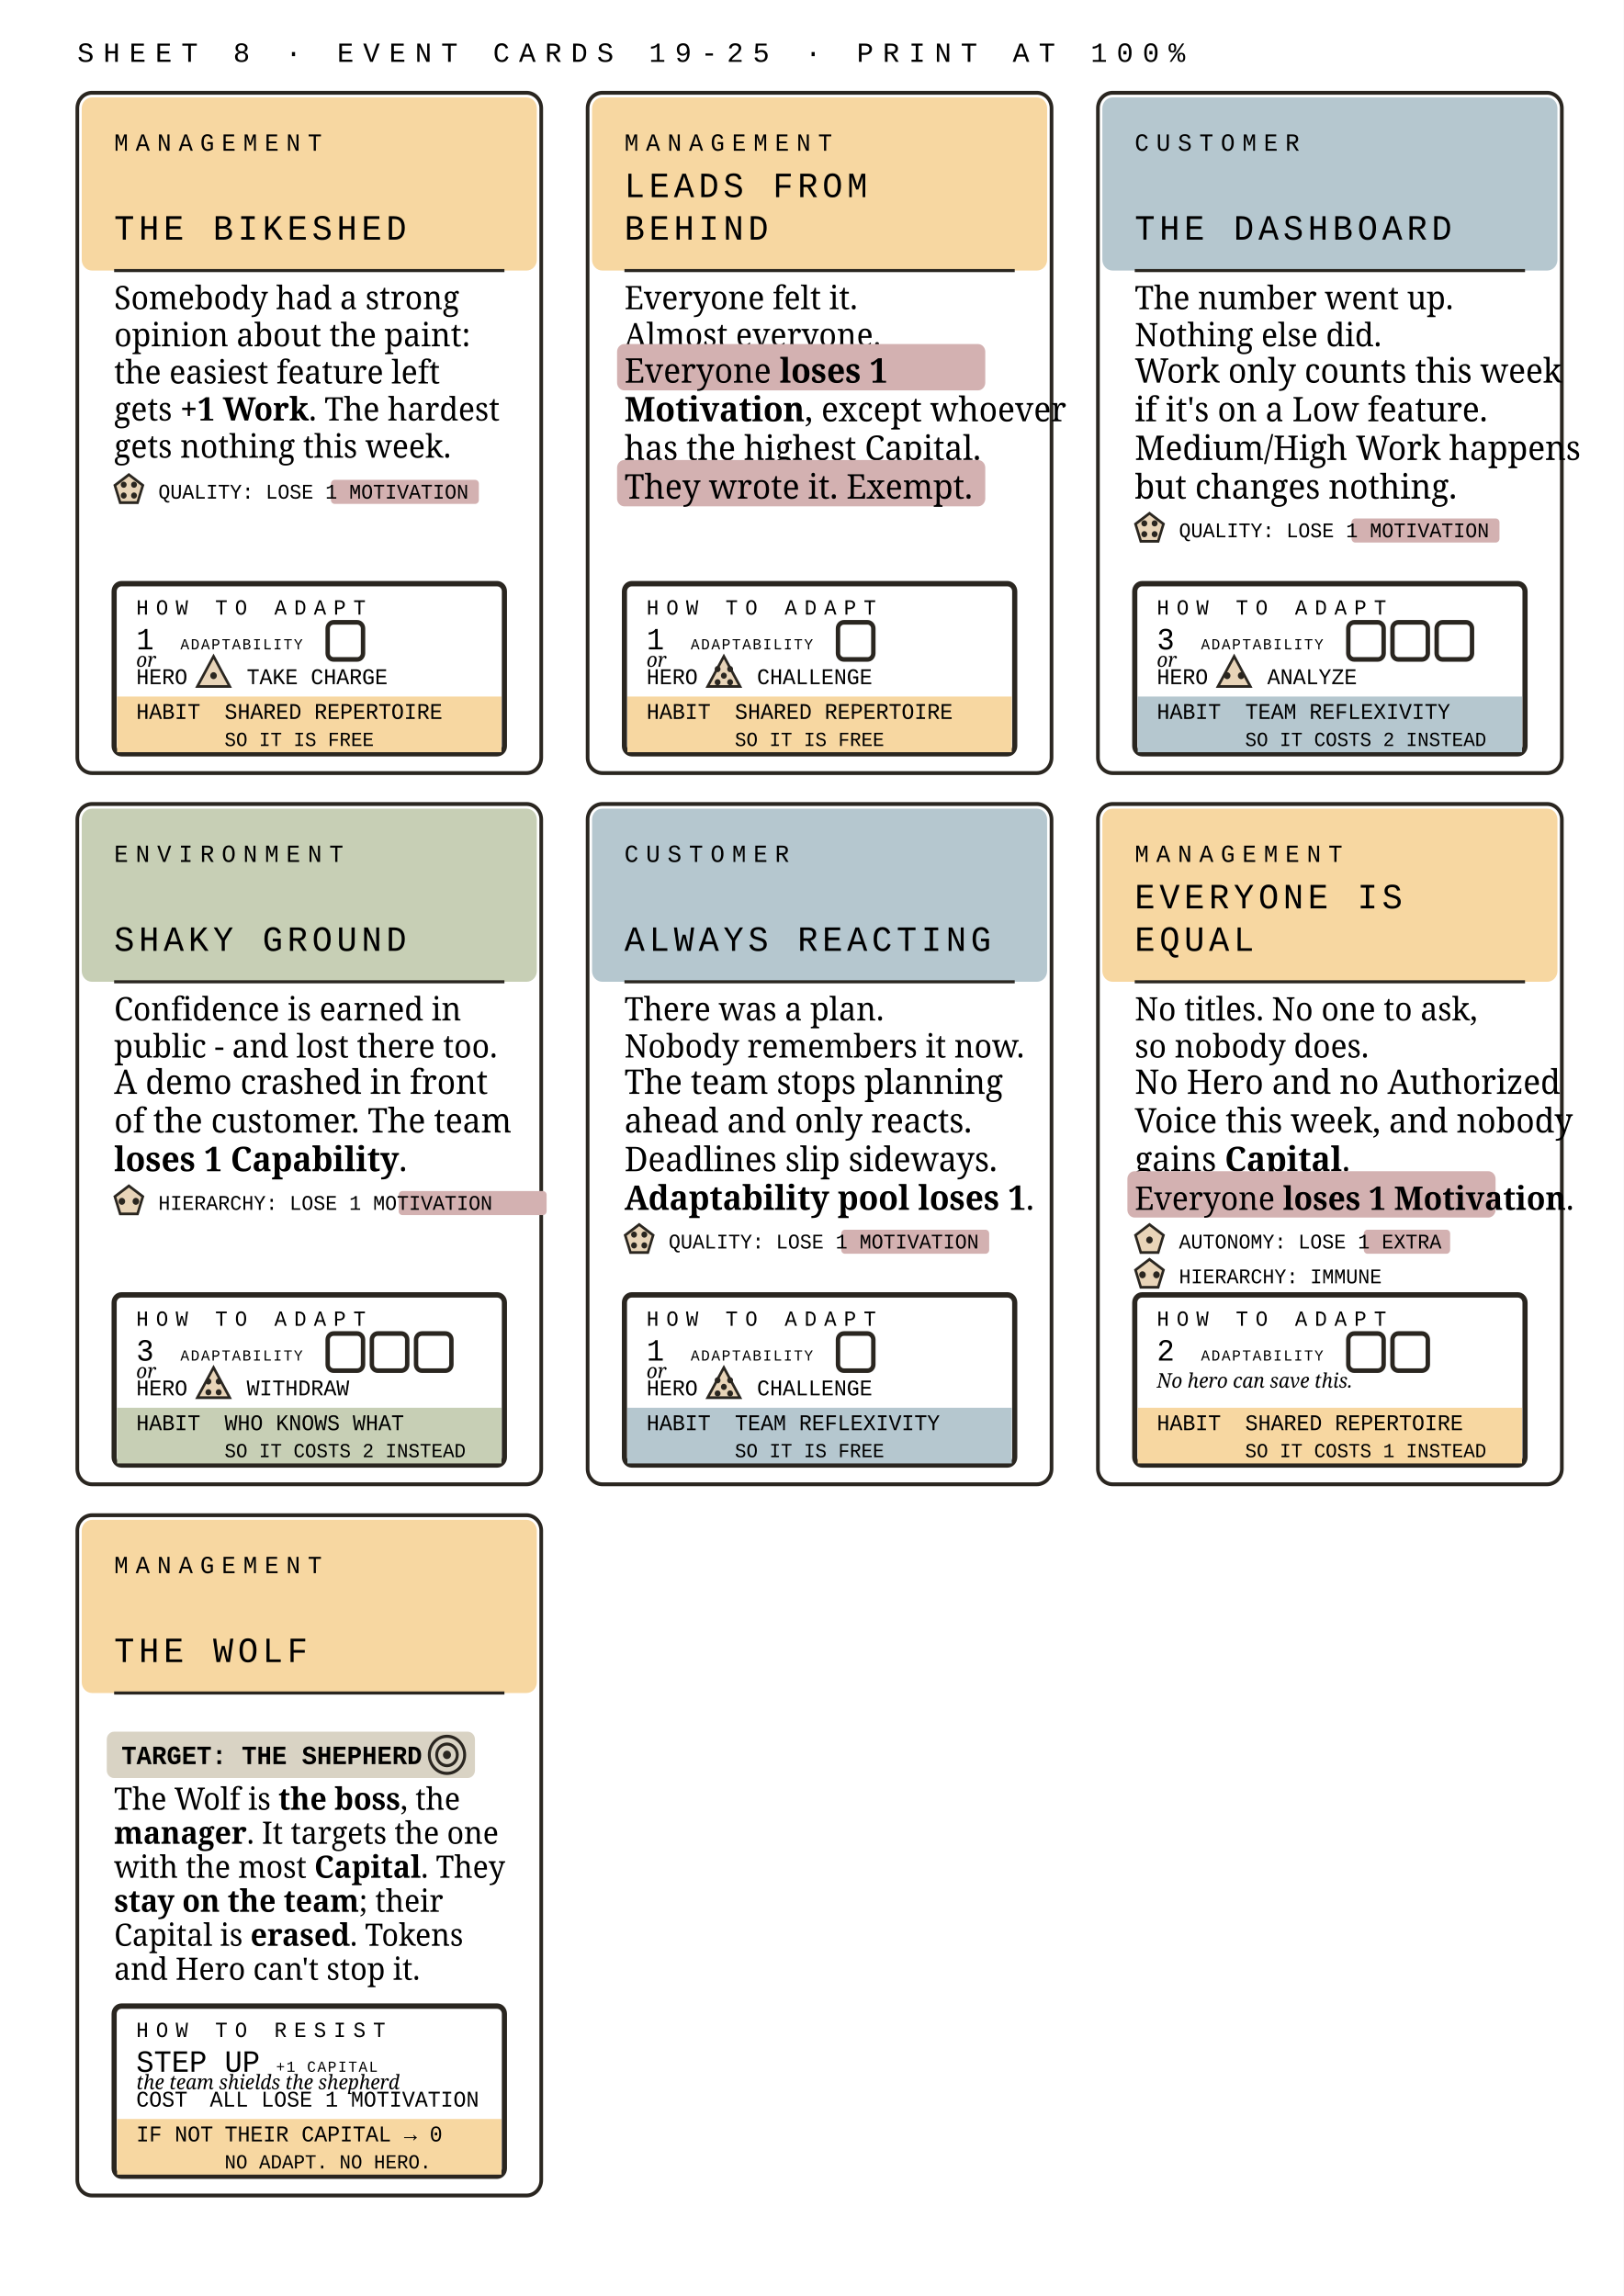
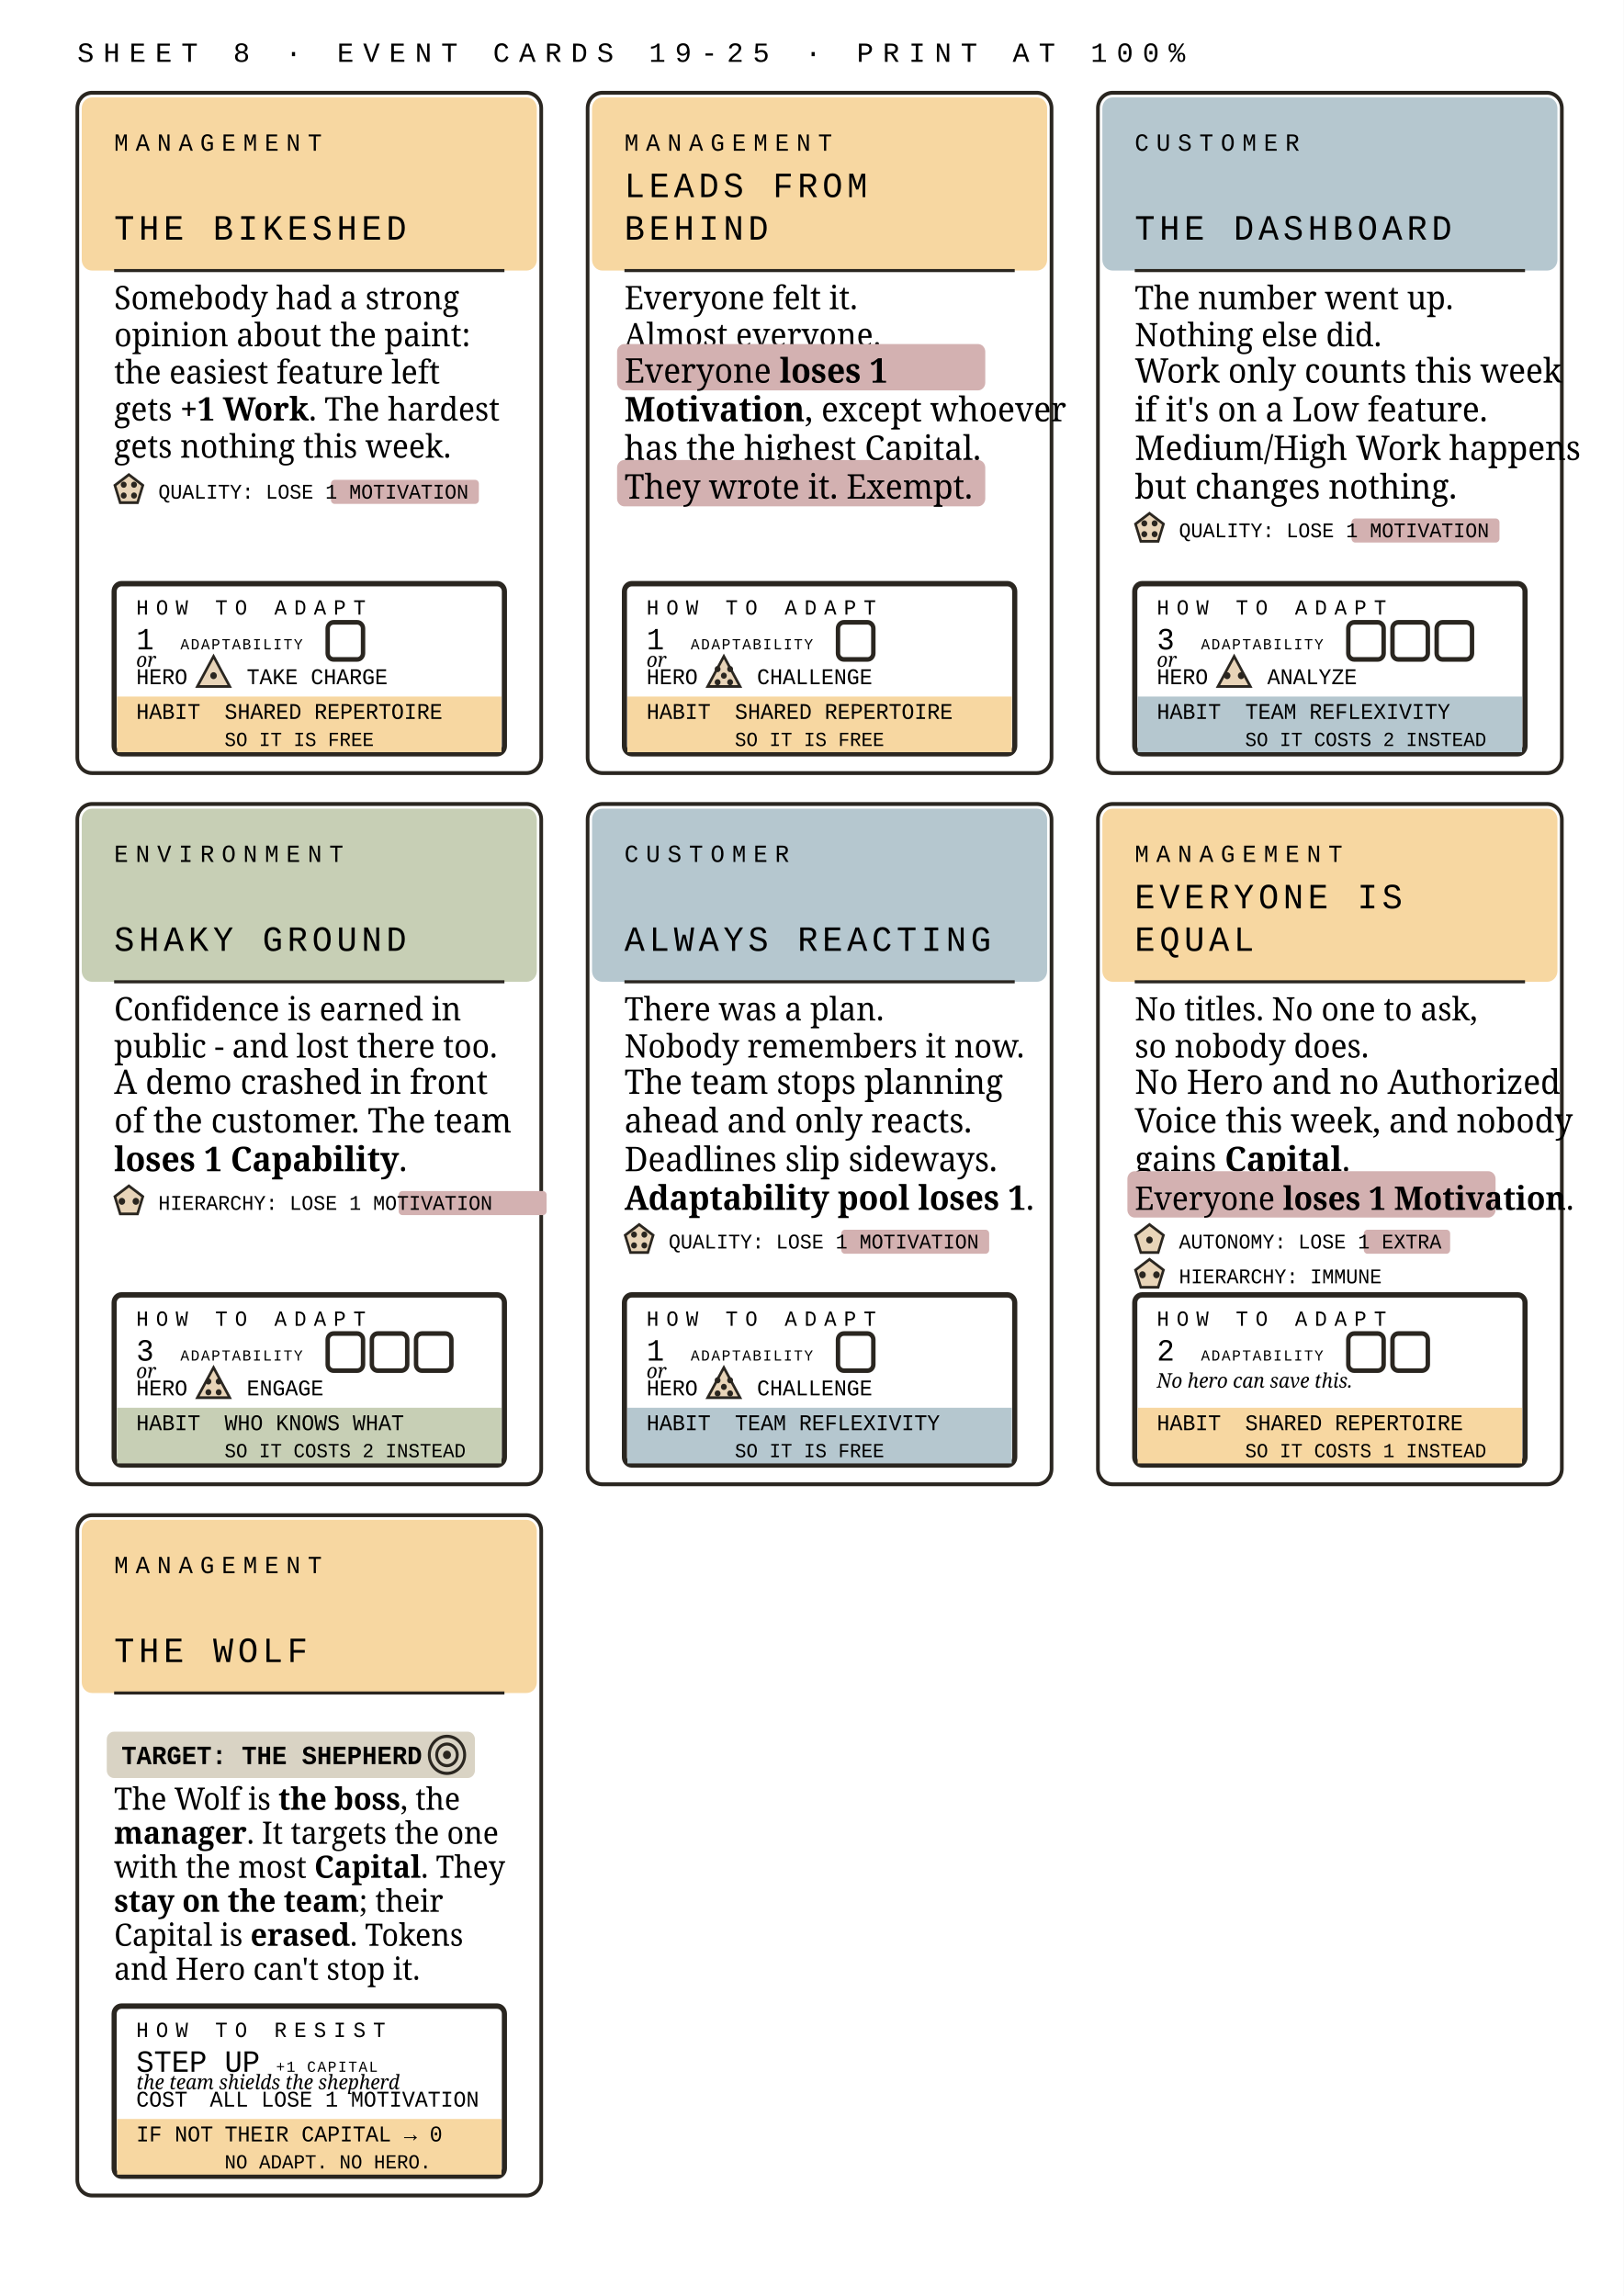
<svg xmlns="http://www.w3.org/2000/svg" width="210mm" height="297mm" viewBox="0 0 210 297">
  <style>
  .s { font-family:"EB Garamond",Garamond,Georgia,serif; fill:#000000; }
  .m { font-family:"IBM Plex Mono","Courier New",monospace; fill:#000000; }
  .c { fill:none; stroke:#2A2620; stroke-width:.5; }
  .h { stroke:#2A2620; stroke-width:.4; fill:none; }
  .w { fill:none; stroke:#2A2620; stroke-width:.7; }
  .q { fill:#000000; }
  .lb { font-family:"IBM Plex Mono","Courier New",monospace; font-size:2.9px; fill:#000000; }
  .vl { font-family:"IBM Plex Mono","Courier New",monospace; font-size:2.9px; fill:#000000; }
  .ic { fill:#E8D4B8; stroke:#2A2620; stroke-width:.35; }
  .pip { fill:#2A2620; stroke:none; }
  .trust { fill:#000000; }
  .capab { fill:#000000; }
  .shpra { fill:#000000; }
  .adapt { fill:#000000; }
  /* header tint = the Ledger row that answers this category */
  .cat-ppl  { fill:#D3CEDF; }
  .cat-env  { fill:#C7CFB5; }
  .cat-mgmt { fill:#F7D7A1; }
  .cat-cust { fill:#B5C7CF; }
</style>
  <defs>
    <g id="i-base">
      <rect x="-2.1" y="-2.1" width="4.2" height="4.2" rx=".3" class="ic" />
    </g>
    <g id="i-head">
      <polygon points="0,-2.5 2.2,1.4 -2.2,1.4" class="ic" />
    </g>
    <g id="i-item">
      <polygon points="0,-2.6 2.6,0 0,2.6 -2.6,0" class="ic" />
    </g>
    <g id="i-torso">
      <polygon points="0,-2 1.9,-.62 1.18,1.62 -1.18,1.62 -1.9,-.62" class="ic" />
    </g>
    <g id="q1">
      <circle cx="0" cy="0" r=".45" class="pip" />
    </g>
    <g id="q2">
      <circle cx="-.95" cy="0" r=".45" class="pip" />
      <circle cx=".95" cy="0" r=".45" class="pip" />
    </g>
    <g id="q3">
      <circle cx="0" cy="-.95" r=".45" class="pip" />
      <circle cx="-.95" cy=".8" r=".45" class="pip" />
      <circle cx=".95" cy=".8" r=".45" class="pip" />
    </g>
    <g id="q4">
      <circle cx="-.7" cy="-.7" r=".4" class="pip" />
      <circle cx=".7" cy="-.7" r=".4" class="pip" />
      <circle cx="-.7" cy=".7" r=".4" class="pip" />
      <circle cx=".7" cy=".7" r=".4" class="pip" />
    </g>
    <g id="q5">
      <circle cx="-.85" cy="-.85" r=".4" class="pip" />
      <circle cx=".85" cy="-.85" r=".4" class="pip" />
      <circle cx="0" cy="0" r=".4" class="pip" />
      <circle cx="-.85" cy=".85" r=".4" class="pip" />
      <circle cx=".85" cy=".85" r=".4" class="pip" />
    </g>
    <g id="bikeshed" transform="scale(.952381,1)">
      <rect x=".6" y=".6" width="61.8" height="22.4" rx="1.4" class="cat-mgmt" />
      <rect width="63" height="88" rx="2" class="c" />
      <text x="5" y="7.5" class="m q" font-size="3.2" letter-spacing="1">MANAGEMENT</text>
      <text x="5" y="19" class="m" font-size="4.6" letter-spacing=".6">THE BIKESHED</text>
      <line x1="5" y1="23" x2="58" y2="23" class="h" stroke-width=".7" />
      <text x="5" y="28" class="s" font-size="4.2">Somebody had a strong</text>
      <text x="5" y="32.8" class="s" font-size="4.2">opinion about the paint:</text>
      <text x="5" y="37.6" class="s" font-size="4.2">the easiest feature left</text>
      <text x="5" y="42.4" class="s" font-size="4.2">gets <tspan font-weight="bold">+1 Work</tspan>. The hardest</text>
      <text x="5" y="47.2" class="s" font-size="4.2">gets nothing this week.</text>
      <g transform="translate(0,9.5)">
        <g transform="translate(7,41.9)">
          <use href="#i-torso" />
          <use href="#q4" />
        </g>
        <rect x="34.44" y="40.57" width="20.09" height="3.11" rx=".5" fill="#D3B1B1" />
        <text x="11" y="43" class="m" font-size="2.7">QUALITY: LOSE 1 MOTIVATION</text>
        <rect x="5" y="54" width="53" height="22" rx="1" class="w" />
        <text x="8" y="58" class="m q" font-size="2.8" letter-spacing="1">HOW TO ADAPT</text>
        <text x="8" y="62.5" class="m" font-size="4">1</text>
        <text x="14" y="62.5" class="m q" font-size="2" letter-spacing=".2">ADAPTABILITY</text>
        <text x="8" y="64.75" class="s q" font-size="2.6" font-style="italic">or</text>
        <rect x="5.4" y="68.6" width="52.2" height="7.2" class="cat-mgmt" />
        <text x="8" y="67" class="lb">HERO</text>
        <g transform="translate(18.5,65.9)">
          <use href="#i-head" />
          <use href="#q1" />
        </g>
        <text x="23" y="67" class="vl">TAKE CHARGE</text>
        <text x="8" y="71.5" class="lb">HABIT</text>
        <text x="20" y="71.5" class="vl shpra">SHARED REPERTOIRE</text>
        <text x="20" y="75" class="m" font-size="2.6">SO IT IS FREE</text>
        <use href="#cost1" />
      </g>
    </g>
    <g id="leadsbehind" transform="scale(.952381,1)">
      <rect x=".6" y=".6" width="61.8" height="22.4" rx="1.4" class="cat-mgmt" />
      <rect width="63" height="88" rx="2" class="c" />
      <text x="5" y="7.5" class="m q" font-size="3.2" letter-spacing="1">MANAGEMENT</text>
      <text x="5" y="13.5" class="m" font-size="4.6" letter-spacing=".6">LEADS FROM</text>
      <text x="5" y="19" class="m" font-size="4.6" letter-spacing=".6">BEHIND</text>
      <line x1="5" y1="23" x2="58" y2="23" class="h" stroke-width=".7" />
      <text x="5" y="28" class="s" font-size="4.2">Everyone felt it.</text>
      <text x="5" y="32.8" class="s" font-size="4.2">Almost everyone.</text>
      <g transform="translate(0,9.5)">
        <rect x="4" y="23" width="50" height="6" rx="1" fill="#D3B1B1" />
        <text x="5" y="28" class="s" font-size="4.4">Everyone <tspan font-weight="bold">loses 1</tspan>
        </text>
        <text x="5" y="33" class="s" font-size="4.4">
          <tspan font-weight="bold">Motivation</tspan>, except whoever</text>
        <text x="5" y="38" class="s" font-size="4.4">has the highest Capital.</text>
        <rect x="4" y="38" width="50" height="6" rx="1" fill="#D3B1B1" />
        <text x="5" y="43" class="s" font-size="4.4">They wrote it. Exempt.</text>
        <rect x="5" y="54" width="53" height="22" rx="1" class="w" />
        <text x="8" y="58" class="m q" font-size="2.8" letter-spacing="1">HOW TO ADAPT</text>
        <text x="8" y="62.5" class="m" font-size="4">1</text>
        <text x="14" y="62.5" class="m q" font-size="2" letter-spacing=".2">ADAPTABILITY</text>
        <text x="8" y="64.75" class="s q" font-size="2.6" font-style="italic">or</text>
        <rect x="5.4" y="68.6" width="52.2" height="7.2" class="cat-mgmt" />
        <text x="8" y="67" class="lb">HERO</text>
        <g transform="translate(18.5,65.9)">
          <use href="#i-head" />
          <use href="#q5" />
        </g>
        <text x="23" y="67" class="vl">CHALLENGE</text>
        <text x="8" y="71.5" class="lb">HABIT</text>
        <text x="20" y="71.5" class="vl shpra">SHARED REPERTOIRE</text>
        <text x="20" y="75" class="m" font-size="2.6">SO IT IS FREE</text>
        <use href="#cost1" />
      </g>
    </g>
    <g id="dashboard" transform="scale(.952381,1)">
      <rect x=".6" y=".6" width="61.8" height="22.4" rx="1.4" class="cat-cust" />
      <rect width="63" height="88" rx="2" class="c" />
      <text x="5" y="7.5" class="m q" font-size="3.2" letter-spacing="1">CUSTOMER</text>
      <text x="5" y="19" class="m" font-size="4.6" letter-spacing=".6">THE DASHBOARD</text>
      <line x1="5" y1="23" x2="58" y2="23" class="h" stroke-width=".7" />
      <text x="5" y="28" class="s" font-size="4.2">The number went up.</text>
      <text x="5" y="32.8" class="s" font-size="4.2">Nothing else did.</text>
      <g transform="translate(0,9.5)">
        <text x="5" y="28" class="s" font-size="4.4">Work only counts this week</text>
        <text x="5" y="33" class="s" font-size="4.4">if it's on a Low feature.</text>
        <text x="5" y="38" class="s" font-size="4.4">Medium/High Work happens</text>
        <text x="5" y="43" class="s" font-size="4.4">but changes nothing.</text>
        <g transform="translate(7,46.9)">
          <use href="#i-torso" />
          <use href="#q4" />
        </g>
        <rect x="34.44" y="45.57" width="20.09" height="3.11" rx=".5" fill="#D3B1B1" />
        <text x="11" y="48" class="m" font-size="2.7">QUALITY: LOSE 1 MOTIVATION</text>
        <rect x="5" y="54" width="53" height="22" rx="1" class="w" />
        <text x="8" y="58" class="m q" font-size="2.8" letter-spacing="1">HOW TO ADAPT</text>
        <text x="8" y="62.5" class="m" font-size="4">3</text>
        <text x="14" y="62.5" class="m q" font-size="2" letter-spacing=".2">ADAPTABILITY</text>
        <text x="8" y="64.75" class="s q" font-size="2.6" font-style="italic">or</text>
        <rect x="5.4" y="68.6" width="52.2" height="7.2" class="cat-cust" />
        <text x="8" y="67" class="lb">HERO</text>
        <g transform="translate(18.5,65.9)">
          <use href="#i-head" />
          <use href="#q2" />
        </g>
        <text x="23" y="67" class="vl">ANALYZE</text>
        <text x="8" y="71.5" class="lb">HABIT</text>
        <text x="20" y="71.5" class="vl adapt">TEAM REFLEXIVITY</text>
        <text x="20" y="75" class="m" font-size="2.6">SO IT COSTS 2 INSTEAD</text>
        <use href="#cost3" />
      </g>
    </g>
    <g id="confidence" transform="scale(.952381,1)">
      <rect x=".6" y=".6" width="61.8" height="22.4" rx="1.4" class="cat-env" />
      <rect width="63" height="88" rx="2" class="c" />
      <text x="5" y="7.5" class="m q" font-size="3.2" letter-spacing="1">ENVIRONMENT</text>
      <text x="5" y="19" class="m" font-size="4.6" letter-spacing=".6">SHAKY GROUND</text>
      <line x1="5" y1="23" x2="58" y2="23" class="h" stroke-width=".7" />
      <text x="5" y="28" class="s" font-size="4.2">Confidence is earned in</text>
      <text x="5" y="32.8" class="s" font-size="4.2">public - and lost there too.</text>
      <g transform="translate(0,9.5)">
        <text x="5" y="28" class="s" font-size="4.4">A demo crashed in front</text>
        <text x="5" y="33" class="s" font-size="4.4">of the customer. The team</text>
        <text x="5" y="38" class="s" font-size="4.4">
          <tspan font-weight="bold">loses 1 Capability</tspan>.</text>
        <g transform="translate(7,41.9)">
          <use href="#i-torso" />
          <use href="#q2" />
        </g>
        <rect x="43.64" y="40.57" width="20.09" height="3.11" rx=".5" fill="#D3B1B1" />
        <text x="11" y="43" class="m" font-size="2.7">HIERARCHY: LOSE 1 MOTIVATION</text>
        <rect x="5" y="54" width="53" height="22" rx="1" class="w" />
        <text x="8" y="58" class="m q" font-size="2.8" letter-spacing="1">HOW TO ADAPT</text>
        <text x="8" y="62.5" class="m" font-size="4">3</text>
        <text x="14" y="62.5" class="m q" font-size="2" letter-spacing=".2">ADAPTABILITY</text>
        <text x="8" y="64.75" class="s q" font-size="2.6" font-style="italic">or</text>
        <rect x="5.4" y="68.6" width="52.2" height="7.2" class="cat-env" />
        <text x="8" y="67" class="lb">HERO</text>
        <g transform="translate(18.5,65.9)">
          <use href="#i-head" />
          <use href="#q4" />
        </g>
-         <text x="23" y="67" class="vl">WITHDRAW</text>
+         <text x="23" y="67" class="vl">ENGAGE</text>
        <text x="8" y="71.5" class="lb">HABIT</text>
        <text x="20" y="71.5" class="vl capab">WHO KNOWS WHAT</text>
        <text x="20" y="75" class="m" font-size="2.6">SO IT COSTS 2 INSTEAD</text>
        <use href="#cost3" />
      </g>
    </g>
    <g id="reacting" transform="scale(.952381,1)">
      <rect x=".6" y=".6" width="61.8" height="22.4" rx="1.4" class="cat-cust" />
      <rect width="63" height="88" rx="2" class="c" />
      <text x="5" y="7.5" class="m q" font-size="3.2" letter-spacing="1">CUSTOMER</text>
      <text x="5" y="19" class="m" font-size="4.6" letter-spacing=".6">ALWAYS REACTING</text>
      <line x1="5" y1="23" x2="58" y2="23" class="h" stroke-width=".7" />
      <text x="5" y="28" class="s" font-size="4.2">There was a plan.</text>
      <text x="5" y="32.8" class="s" font-size="4.2">Nobody remembers it now.</text>
      <g transform="translate(0,9.5)">
        <text x="5" y="28" class="s" font-size="4.4">The team stops planning</text>
        <text x="5" y="33" class="s" font-size="4.4">ahead and only reacts.</text>
        <text x="5" y="38" class="s" font-size="4.4">Deadlines slip sideways.</text>
        <text x="5" y="43" class="s" font-size="4.4">
          <tspan font-weight="bold">Adaptability pool loses 1</tspan>.</text>
        <g transform="translate(7,46.9)">
          <use href="#i-torso" />
          <use href="#q4" />
        </g>
        <rect x="34.44" y="45.57" width="20.09" height="3.11" rx=".5" fill="#D3B1B1" />
        <text x="11" y="48" class="m" font-size="2.7">QUALITY: LOSE 1 MOTIVATION</text>
        <rect x="5" y="54" width="53" height="22" rx="1" class="w" />
        <text x="8" y="58" class="m q" font-size="2.8" letter-spacing="1">HOW TO ADAPT</text>
        <text x="8" y="62.5" class="m" font-size="4">1</text>
        <text x="14" y="62.5" class="m q" font-size="2" letter-spacing=".2">ADAPTABILITY</text>
        <text x="8" y="64.75" class="s q" font-size="2.6" font-style="italic">or</text>
        <rect x="5.4" y="68.6" width="52.2" height="7.2" class="cat-cust" />
        <text x="8" y="67" class="lb">HERO</text>
        <g transform="translate(18.5,65.9)">
          <use href="#i-head" />
          <use href="#q5" />
        </g>
        <text x="23" y="67" class="vl">CHALLENGE</text>
        <text x="8" y="71.5" class="lb">HABIT</text>
        <text x="20" y="71.5" class="vl adapt">TEAM REFLEXIVITY</text>
        <text x="20" y="75" class="m" font-size="2.6">SO IT IS FREE</text>
        <use href="#cost1" />
      </g>
    </g>
    <g id="equal" transform="scale(.952381,1)">
      <rect x=".6" y=".6" width="61.8" height="22.4" rx="1.4" class="cat-mgmt" />
      <rect width="63" height="88" rx="2" class="c" />
      <text x="5" y="7.5" class="m q" font-size="3.2" letter-spacing="1">MANAGEMENT</text>
      <text x="5" y="13.5" class="m" font-size="4.6" letter-spacing=".6">EVERYONE IS</text>
      <text x="5" y="19" class="m" font-size="4.6" letter-spacing=".6">EQUAL</text>
      <line x1="5" y1="23" x2="58" y2="23" class="h" stroke-width=".7" />
      <text x="5" y="28" class="s" font-size="4.2">No titles. No one to ask,</text>
      <text x="5" y="32.8" class="s" font-size="4.2">so nobody does.</text>
      <g transform="translate(0,9.5)">
        <text x="5" y="28" class="s" font-size="4.4">No Hero and no Authorized</text>
        <text x="5" y="33" class="s" font-size="4.4">Voice this week, and nobody</text>
        <text x="5" y="38" class="s" font-size="4.4">gains <tspan font-weight="bold">Capital</tspan>.</text>
        <rect x="4" y="38" width="50" height="6" rx="1" fill="#D3B1B1" />
        <text x="5" y="43" class="s" font-size="4.2">Everyone <tspan font-weight="bold">loses 1 Motivation</tspan>.</text>
        <g transform="translate(7,46.9)">
          <use href="#i-torso" />
          <use href="#q1" />
        </g>
        <rect x="36.11" y="45.57" width="11.72" height="3.11" rx=".5" fill="#D3B1B1" />
        <text x="11" y="48" class="m" font-size="2.7">AUTONOMY: LOSE 1 EXTRA</text>
        <g transform="translate(7,51.4)">
          <use href="#i-torso" />
          <use href="#q2" />
        </g>
        <text x="11" y="52.5" class="m q" font-size="2.7">HIERARCHY: IMMUNE</text>
        <rect x="5" y="54" width="53" height="22" rx="1" class="w" />
        <text x="8" y="58" class="m q" font-size="2.8" letter-spacing="1">HOW TO ADAPT</text>
        <text x="8" y="62.5" class="m" font-size="4">2</text>
        <text x="14" y="62.5" class="m q" font-size="2" letter-spacing=".2">ADAPTABILITY</text>
        <text x="8" y="66" class="s q" font-size="2.6" font-style="italic">No hero can save this.</text>
        <rect x="5.4" y="68.6" width="52.2" height="7.2" class="cat-mgmt" />
        <text x="8" y="71.5" class="lb">HABIT</text>
        <text x="20" y="71.5" class="vl shpra">SHARED REPERTOIRE</text>
        <text x="20" y="75" class="m" font-size="2.6">SO IT COSTS 1 INSTEAD</text>
        <use href="#cost2" />
      </g>
    </g>
    <g id="wolf" transform="scale(.952381,1)">
      <rect x=".6" y=".6" width="61.8" height="22.4" rx="1.4" class="cat-mgmt" />
      <rect width="63" height="88" rx="2" class="c" stroke-width=".9" />
      <text x="5" y="7.5" class="m q" font-size="3.2" letter-spacing="1">MANAGEMENT</text>
      <text x="5" y="19" class="m" font-size="4.6" letter-spacing=".6">THE WOLF</text>
      <line x1="5" y1="23" x2="58" y2="23" class="h" stroke-width=".7" />
      <g transform="translate(0,9.5)">
        <rect x="4" y="18.5" width="50" height="6" rx="1" fill="#D9D3C4" />
        <text x="6" y="22.7" class="m" font-size="3.4" font-weight="bold">TARGET: THE SHEPHERD</text>
        <g transform="translate(50.2,21.5)" fill="none" stroke="#2A2620" stroke-width=".4">
          <circle r="2.4" />
          <circle r="1.4" />
          <circle r=".35" fill="#2A2620" />
        </g>
        <text x="5" y="28.6" class="s" font-size="4">The Wolf is <tspan font-weight="bold">the boss</tspan>, the</text>
        <text x="5" y="33" class="s" font-size="4">
          <tspan font-weight="bold">manager</tspan>. It targets the one</text>
        <text x="5" y="37.4" class="s" font-size="4">with the most <tspan font-weight="bold">Capital</tspan>. They</text>
        <text x="5" y="41.8" class="s" font-size="4">
          <tspan font-weight="bold">stay on the team</tspan>; their</text>
        <text x="5" y="46.2" class="s" font-size="4">Capital is <tspan font-weight="bold">erased</tspan>. Tokens</text>
        <text x="5" y="50.6" class="s" font-size="4">and Hero can't stop it.</text>
        <rect x="5" y="54" width="53" height="22" rx="1" class="w" />
        <text x="8" y="58" class="m q" font-size="2.8" letter-spacing="1">HOW TO RESIST</text>
        <text x="8" y="62.5" class="m" font-size="4">STEP UP</text>
        <text x="27" y="62.5" class="m q" font-size="2" letter-spacing=".2">+1 CAPITAL</text>
        <text x="8" y="64.75" class="s q" font-size="2.6" font-style="italic">the team shields the shepherd</text>
        <rect x="5.4" y="68.6" width="52.2" height="7.2" class="cat-mgmt" />
        <text x="8" y="67" class="lb">COST</text>
        <text x="18" y="67" class="vl">ALL LOSE 1 MOTIVATION</text>
        <text x="8" y="71.5" class="lb">IF NOT</text>
        <text x="20" y="71.5" class="vl">THEIR CAPITAL → 0</text>
        <text x="20" y="75" class="m" font-size="2.6">NO ADAPT. NO HERO.</text>
      </g>
    </g>
    <g id="cost1" fill="none" stroke="#2A2620" stroke-width=".6">
      <rect x="34" y="59" width="4.8" height="4.8" rx=".8" />
    </g>
    <g id="cost2" fill="none" stroke="#2A2620" stroke-width=".6">
      <rect x="34" y="59" width="4.8" height="4.8" rx=".8" />
      <rect x="40" y="59" width="4.8" height="4.8" rx=".8" />
    </g>
    <g id="cost3" fill="none" stroke="#2A2620" stroke-width=".6">
      <rect x="34" y="59" width="4.8" height="4.8" rx=".8" />
      <rect x="40" y="59" width="4.8" height="4.8" rx=".8" />
      <rect x="46" y="59" width="4.8" height="4.8" rx=".8" />
    </g>
  </defs>
  <rect width="210" height="297" fill="#FFFFFF" />
  <text x="10" y="8" class="m" font-size="3.6" letter-spacing="1.2">SHEET 8 · EVENT CARDS 19-25 · PRINT AT 100%</text>
  <use href="#bikeshed" x="10" y="12" />
  <use href="#leadsbehind" x="76" y="12" />
  <use href="#dashboard" x="142" y="12" />
  <use href="#confidence" x="10" y="104" />
  <use href="#reacting" x="76" y="104" />
  <use href="#equal" x="142" y="104" />
  <use href="#wolf" x="10" y="196" />
</svg>
